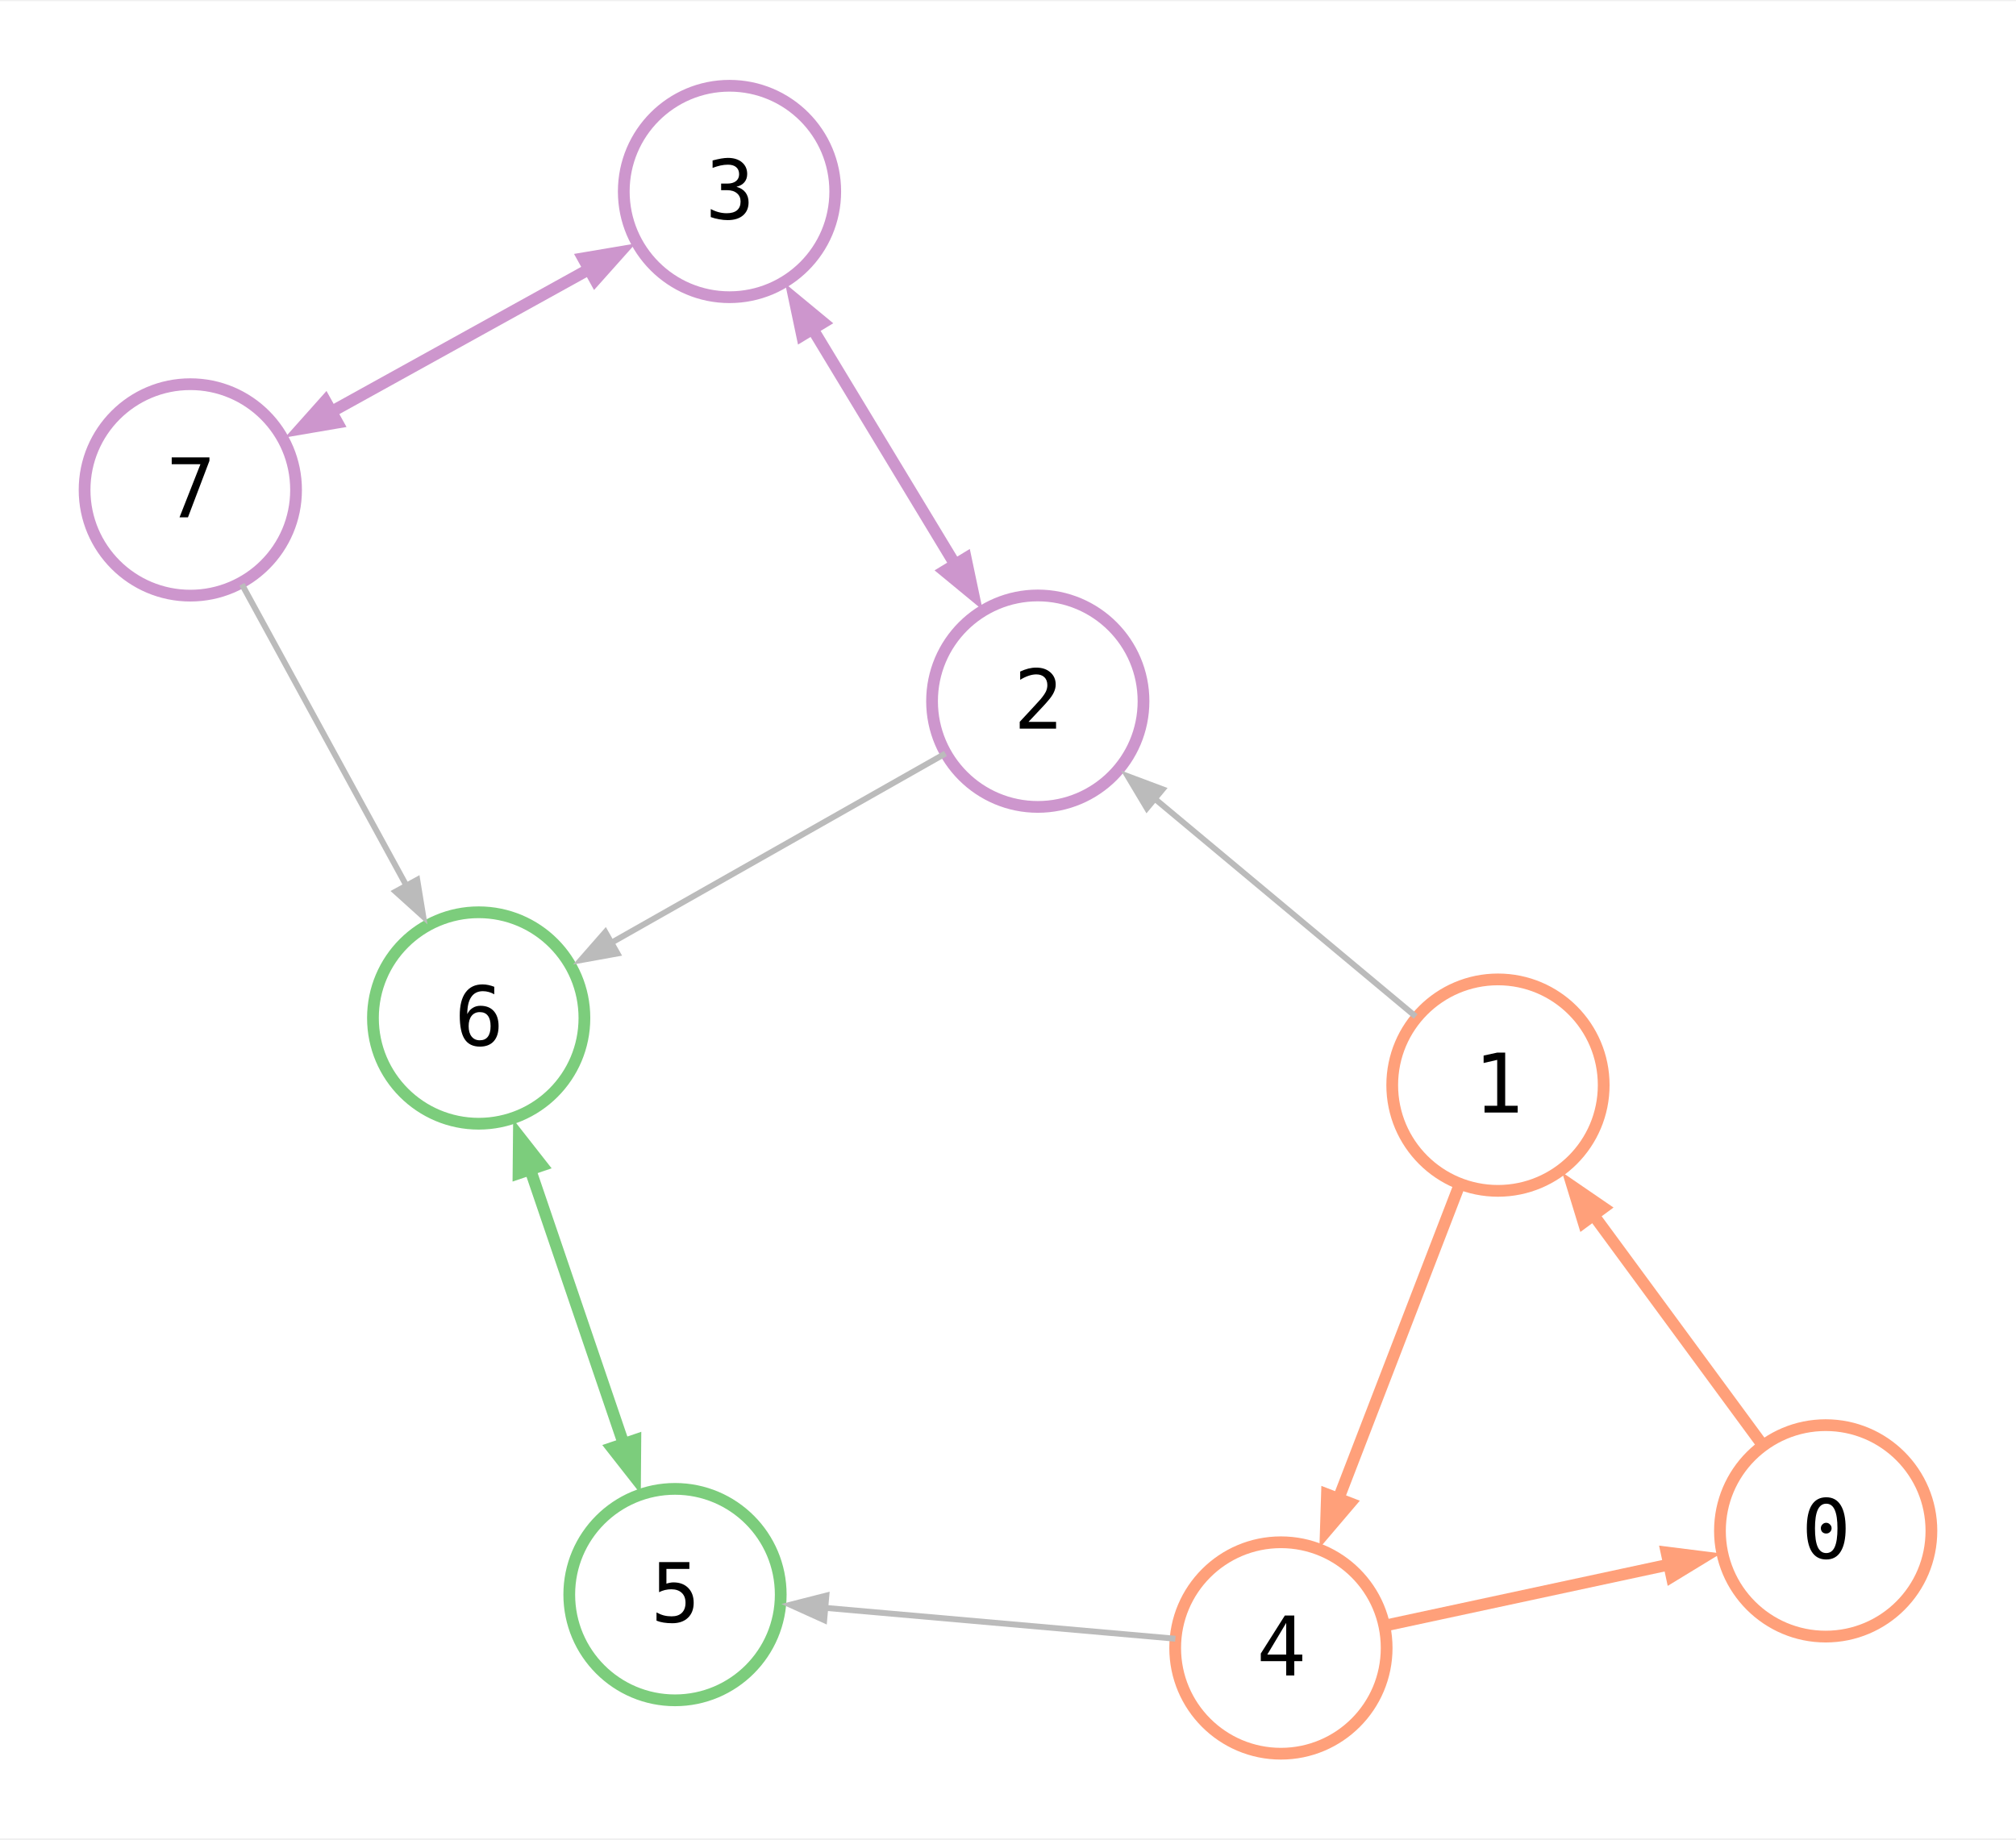
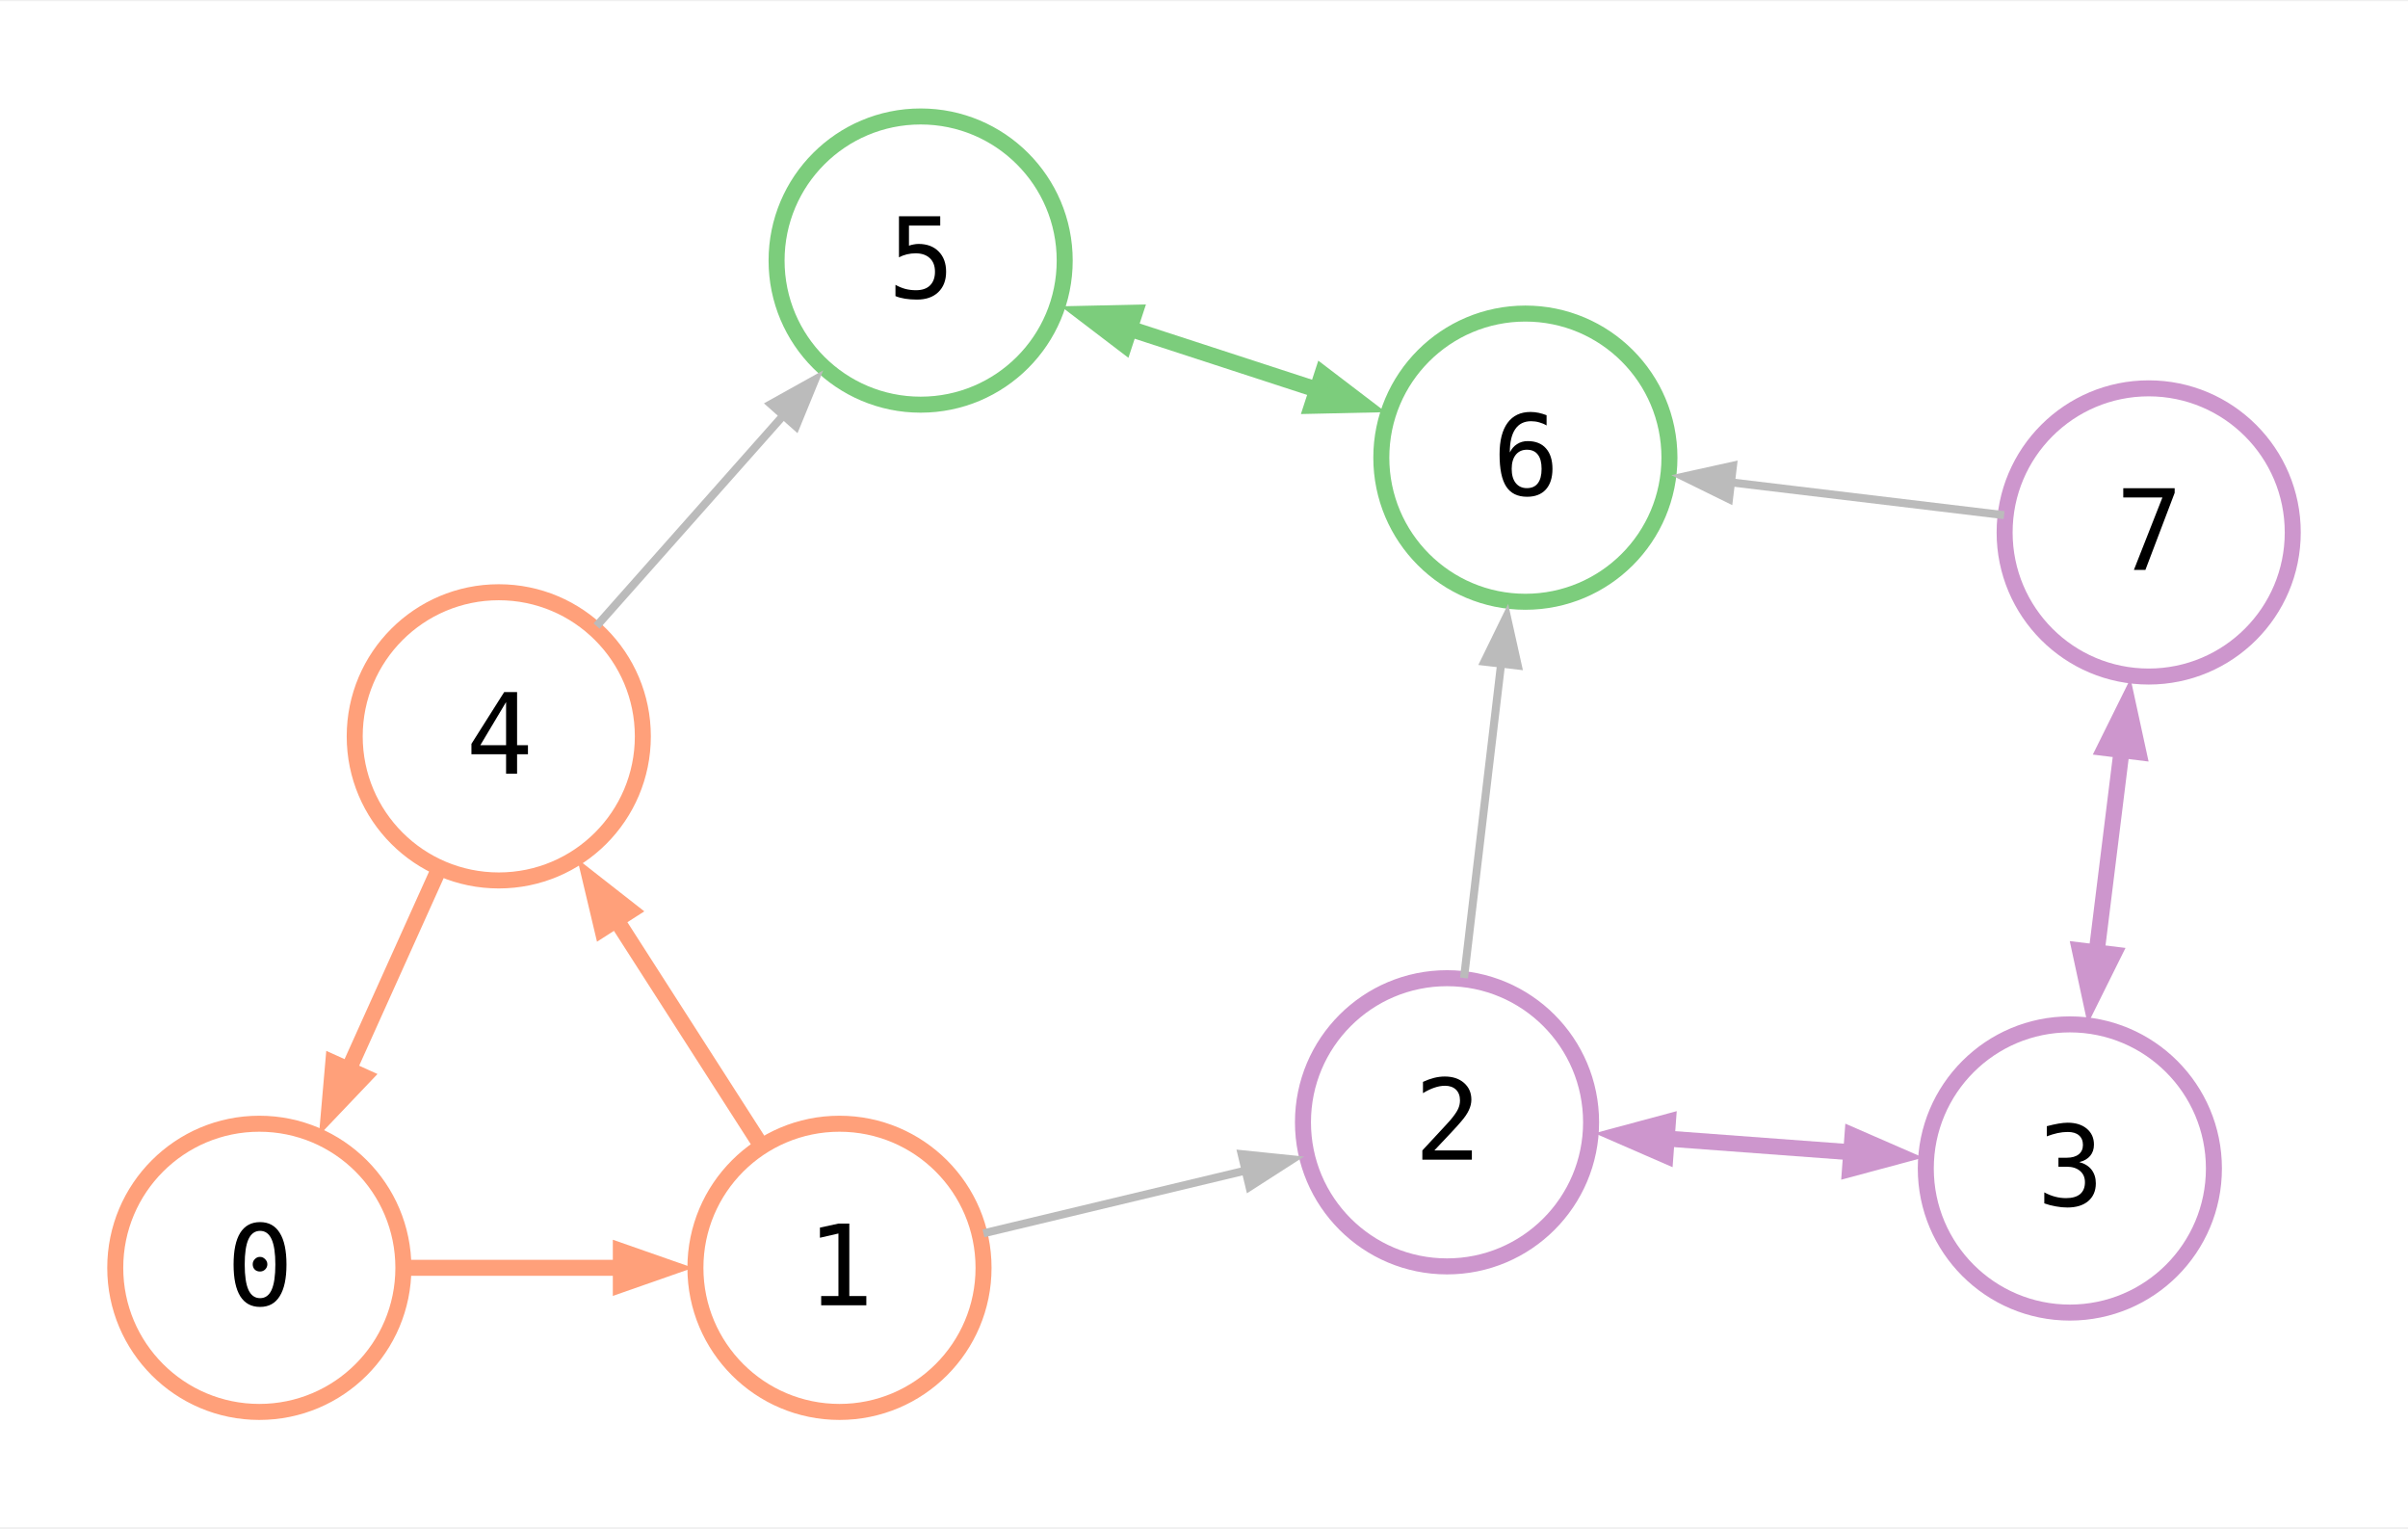
- <svg xmlns="http://www.w3.org/2000/svg" width="343pt" height="313pt" viewBox="0.00 0.00 343.20 312.78">
-   <g id="graph0" class="graph" transform="scale(1 1) rotate(0) translate(14.4 298.38)">
-     <polygon fill="white" stroke="none" points="-14.4,14.4 -14.4,-298.38 328.8,-298.38 328.8,14.4 -14.4,14.4" />
+ <svg xmlns="http://www.w3.org/2000/svg" width="301pt" height="191pt" viewBox="0.00 0.00 300.87 190.62">
+   <g id="graph0" class="graph" transform="scale(1 1) rotate(0) translate(14.4 176.22)">
+     <polygon fill="white" stroke="none" points="-14.4,14.4 -14.4,-176.22 286.47,-176.22 286.47,14.4 -14.4,14.4" />
    <g id="node1" class="node">
-       <ellipse fill="none" stroke="lightsalmon" stroke-width="2" cx="296.4" cy="-37.94" rx="18" ry="18" />
-       <text text-anchor="start" x="292.28" y="-33.27" font-family="monospace" font-size="14.00">0</text>
+       <ellipse fill="none" stroke="lightsalmon" stroke-width="2" cx="18" cy="-18" rx="18" ry="18" />
+       <text text-anchor="start" x="13.88" y="-13.32" font-family="monospace" font-size="14.00">0</text>
    </g>
    <g id="node2" class="node">
-       <ellipse fill="none" stroke="lightsalmon" stroke-width="2" cx="240.61" cy="-113.83" rx="18" ry="18" />
-       <text text-anchor="start" x="236.48" y="-109.16" font-family="monospace" font-size="14.00">1</text>
+       <ellipse fill="none" stroke="lightsalmon" stroke-width="2" cx="90.49" cy="-18" rx="18" ry="18" />
+       <text text-anchor="start" x="86.36" y="-13.32" font-family="monospace" font-size="14.00">1</text>
    </g>
    <g id="edge1" class="edge">
-       <path fill="none" stroke="lightsalmon" stroke-width="2" d="M285.64,-52.58C277.21,-64.05 265.36,-80.17 255.93,-92.99" />
-       <polygon fill="lightsalmon" stroke="lightsalmon" stroke-width="2" points="255.18,-90.47 253.32,-96.55 258.56,-92.96 255.18,-90.47" />
+       <path fill="none" stroke="lightsalmon" stroke-width="2" d="M36.29,-18C44.96,-18 55.47,-18 64.91,-18" />
+       <polygon fill="lightsalmon" stroke="lightsalmon" stroke-width="2" points="63.17,-20.1 69.17,-18 63.17,-15.9 63.17,-20.1" />
    </g>
    <g id="node3" class="node">
-       <ellipse fill="none" stroke="lightsalmon" stroke-width="2" cx="203.66" cy="-18" rx="18" ry="18" />
-       <text text-anchor="start" x="199.53" y="-13.32" font-family="monospace" font-size="14.00">4</text>
+       <ellipse fill="none" stroke="lightsalmon" stroke-width="2" cx="47.92" cy="-84.39" rx="18" ry="18" />
+       <text text-anchor="start" x="43.8" y="-79.72" font-family="monospace" font-size="14.00">4</text>
    </g>
    <g id="edge3" class="edge">
-       <path fill="none" stroke="lightsalmon" stroke-width="2" d="M234,-96.7C228.12,-81.44 219.45,-58.95 212.88,-41.91" />
-       <polygon fill="lightsalmon" stroke="lightsalmon" stroke-width="2" points="215.42,-42.65 211.3,-37.81 211.5,-44.16 215.42,-42.65" />
+       <path fill="none" stroke="lightsalmon" stroke-width="2" d="M80.62,-33.4C74.97,-42.2 67.81,-53.36 61.63,-63" />
+       <polygon fill="lightsalmon" stroke="lightsalmon" stroke-width="2" points="60.84,-60.34 59.37,-66.53 64.38,-62.61 60.84,-60.34" />
    </g>
    <g id="node6" class="node">
-       <ellipse fill="none" stroke="#cd96cd" stroke-width="2" cx="162.27" cy="-179.2" rx="18" ry="18" />
-       <text text-anchor="start" x="158.15" y="-174.53" font-family="monospace" font-size="14.00">2</text>
+       <ellipse fill="none" stroke="#cd96cd" stroke-width="2" cx="166.4" cy="-36.18" rx="18" ry="18" />
+       <text text-anchor="start" x="162.27" y="-31.51" font-family="monospace" font-size="14.00">2</text>
    </g>
    <g id="edge2" class="edge">
-       <path fill="none" stroke="#bbbbbb" d="M226.6,-125.52C214.2,-135.87 195.97,-151.08 182.08,-162.68" />
-       <polygon fill="#bbbbbb" stroke="#bbbbbb" points="180.84,-160.97 177.58,-166.43 183.53,-164.2 180.84,-160.97" />
+       <path fill="none" stroke="#bbbbbb" d="M108.48,-22.31C118.31,-24.66 130.64,-27.62 141.39,-30.19" />
+       <polygon fill="#bbbbbb" stroke="#bbbbbb" points="140.74,-32.2 147.07,-31.55 141.72,-28.11 140.74,-32.2" />
    </g>
    <g id="edge7" class="edge">
-       <path fill="none" stroke="lightsalmon" stroke-width="2" d="M221.54,-21.85C235.65,-24.88 255.52,-29.15 271.24,-32.53" />
-       <polygon fill="lightsalmon" stroke="lightsalmon" stroke-width="2" points="269.31,-34.26 275.62,-33.47 270.19,-30.16 269.31,-34.26" />
+       <path fill="none" stroke="lightsalmon" stroke-width="2" d="M40.37,-67.64C36.76,-59.64 32.39,-49.93 28.47,-41.23" />
+       <polygon fill="lightsalmon" stroke="lightsalmon" stroke-width="2" points="31.07,-41.88 26.69,-37.28 27.24,-43.61 31.07,-41.88" />
    </g>
    <g id="node4" class="node">
-       <ellipse fill="none" stroke="#7ccd7c" stroke-width="2" cx="100.51" cy="-27.09" rx="18" ry="18" />
-       <text text-anchor="start" x="96.38" y="-22.42" font-family="monospace" font-size="14.00">5</text>
+       <ellipse fill="none" stroke="#7ccd7c" stroke-width="2" cx="100.63" cy="-143.82" rx="18" ry="18" />
+       <text text-anchor="start" x="96.5" y="-139.15" font-family="monospace" font-size="14.00">5</text>
    </g>
    <g id="edge8" class="edge">
-       <path fill="none" stroke="#bbbbbb" d="M185.69,-19.58C169.08,-21.05 144.23,-23.24 125.65,-24.87" />
-       <polygon fill="#bbbbbb" stroke="#bbbbbb" points="125.91,-22.74 120.12,-25.36 126.28,-26.93 125.91,-22.74" />
+       <path fill="none" stroke="#bbbbbb" d="M60.14,-98.17C67.2,-106.13 76.16,-116.24 83.87,-124.92" />
+       <polygon fill="#bbbbbb" stroke="#bbbbbb" points="81.91,-125.89 87.46,-128.98 85.05,-123.1 81.91,-125.89" />
    </g>
    <g id="node5" class="node">
-       <ellipse fill="none" stroke="#7ccd7c" stroke-width="2" cx="67.09" cy="-125.26" rx="18" ry="18" />
-       <text text-anchor="start" x="62.96" y="-120.59" font-family="monospace" font-size="14.00">6</text>
+       <ellipse fill="none" stroke="#7ccd7c" stroke-width="2" cx="176.19" cy="-119.2" rx="18" ry="18" />
+       <text text-anchor="start" x="172.06" y="-114.52" font-family="monospace" font-size="14.00">6</text>
    </g>
    <g id="edge9" class="edge">
-       <path fill="none" stroke="#7ccd7c" stroke-width="2" d="M92.41,-50.87C87.2,-66.17 80.45,-86 75.23,-101.33" />
-       <polygon fill="#7ccd7c" stroke="#7ccd7c" stroke-width="2" points="93.76,-53.41 93.71,-47.06 89.79,-52.06 93.76,-53.41" />
-       <polygon fill="#7ccd7c" stroke="#7ccd7c" stroke-width="2" points="73.87,-98.81 73.93,-105.16 77.85,-100.16 73.87,-98.81" />
+       <path fill="none" stroke="#7ccd7c" stroke-width="2" d="M125.07,-135.86C133.65,-133.06 143.29,-129.92 151.86,-127.13" />
+       <polygon fill="#7ccd7c" stroke="#7ccd7c" stroke-width="2" points="126.08,-133.32 121.03,-137.17 127.39,-137.31 126.08,-133.32" />
+       <polygon fill="#7ccd7c" stroke="#7ccd7c" stroke-width="2" points="150.83,-129.67 155.88,-125.82 149.53,-125.68 150.83,-129.67" />
    </g>
    <g id="edge5" class="edge">
-       <path fill="none" stroke="#bbbbbb" d="M146.55,-170.3C130.94,-161.45 106.86,-147.8 89.29,-137.85" />
-       <polygon fill="#bbbbbb" stroke="#bbbbbb" points="90.72,-136.24 84.46,-135.11 88.65,-139.89 90.72,-136.24" />
+       <path fill="none" stroke="#bbbbbb" d="M168.52,-54.2C169.89,-65.76 171.68,-80.94 173.19,-93.73" />
+       <polygon fill="#bbbbbb" stroke="#bbbbbb" points="171.07,-93.72 173.86,-99.43 175.24,-93.23 171.07,-93.72" />
    </g>
    <g id="node7" class="node">
-       <ellipse fill="none" stroke="#cd96cd" stroke-width="2" cx="109.79" cy="-265.98" rx="18" ry="18" />
-       <text text-anchor="start" x="105.66" y="-261.31" font-family="monospace" font-size="14.00">3</text>
+       <ellipse fill="none" stroke="#cd96cd" stroke-width="2" cx="244.22" cy="-30.41" rx="18" ry="18" />
+       <text text-anchor="start" x="240.09" y="-25.74" font-family="monospace" font-size="14.00">3</text>
    </g>
    <g id="edge4" class="edge">
-       <path fill="none" stroke="#cd96cd" stroke-width="2" d="M149.11,-200.97C141.13,-214.16 130.98,-230.94 122.99,-244.14" />
-       <polygon fill="#cd96cd" stroke="#cd96cd" stroke-width="2" points="150.01,-203.53 151.32,-197.31 146.42,-201.35 150.01,-203.53" />
-       <polygon fill="#cd96cd" stroke="#cd96cd" stroke-width="2" points="122.14,-241.5 120.83,-247.72 125.73,-243.67 122.14,-241.5" />
+       <path fill="none" stroke="#cd96cd" stroke-width="2" d="M192.18,-34.27C200.63,-33.64 210.01,-32.95 218.46,-32.32" />
+       <polygon fill="#cd96cd" stroke="#cd96cd" stroke-width="2" points="193.69,-32.05 187.86,-34.59 194,-36.24 193.69,-32.05" />
+       <polygon fill="#cd96cd" stroke="#cd96cd" stroke-width="2" points="217.06,-34.53 222.89,-31.99 216.75,-30.34 217.06,-34.53" />
    </g>
    <g id="node8" class="node">
-       <ellipse fill="none" stroke="#cd96cd" stroke-width="2" cx="18" cy="-215.17" rx="18" ry="18" />
-       <text text-anchor="start" x="13.88" y="-210.5" font-family="monospace" font-size="14.00">7</text>
+       <ellipse fill="none" stroke="#cd96cd" stroke-width="2" cx="254.07" cy="-109.86" rx="18" ry="18" />
+       <text text-anchor="start" x="249.94" y="-105.18" font-family="monospace" font-size="14.00">7</text>
    </g>
    <g id="edge6" class="edge">
-       <path fill="none" stroke="#cd96cd" stroke-width="2" d="M87.55,-253.67C73.24,-245.75 54.71,-235.49 40.37,-227.56" />
-       <polygon fill="#cd96cd" stroke="#cd96cd" stroke-width="2" points="84.88,-254.6 91.15,-255.66 86.92,-250.92 84.88,-254.6" />
-       <polygon fill="#cd96cd" stroke="#cd96cd" stroke-width="2" points="43.03,-226.63 36.76,-225.56 40.99,-230.3 43.03,-226.63" />
+       <path fill="none" stroke="#cd96cd" stroke-width="2" d="M247.36,-55.77C248.49,-64.88 249.76,-75.15 250.89,-84.28" />
+       <polygon fill="#cd96cd" stroke="#cd96cd" stroke-width="2" points="249.65,-57.14 246.82,-51.44 245.48,-57.65 249.65,-57.14" />
+       <polygon fill="#cd96cd" stroke="#cd96cd" stroke-width="2" points="248.61,-82.93 251.43,-88.62 252.78,-82.41 248.61,-82.93" />
    </g>
    <g id="edge10" class="edge">
-       <path fill="none" stroke="#bbbbbb" d="M26.78,-199.1C34.59,-184.78 46.11,-163.68 54.84,-147.7" />
-       <polygon fill="#bbbbbb" stroke="#bbbbbb" points="56.63,-148.8 57.66,-142.52 52.94,-146.78 56.63,-148.8" />
+       <path fill="none" stroke="#bbbbbb" d="M236,-112.02C225.85,-113.24 213.02,-114.78 201.84,-116.12" />
+       <polygon fill="#bbbbbb" stroke="#bbbbbb" points="201.63,-114.03 195.93,-116.83 202.13,-118.2 201.63,-114.03" />
    </g>
  </g>
</svg>
